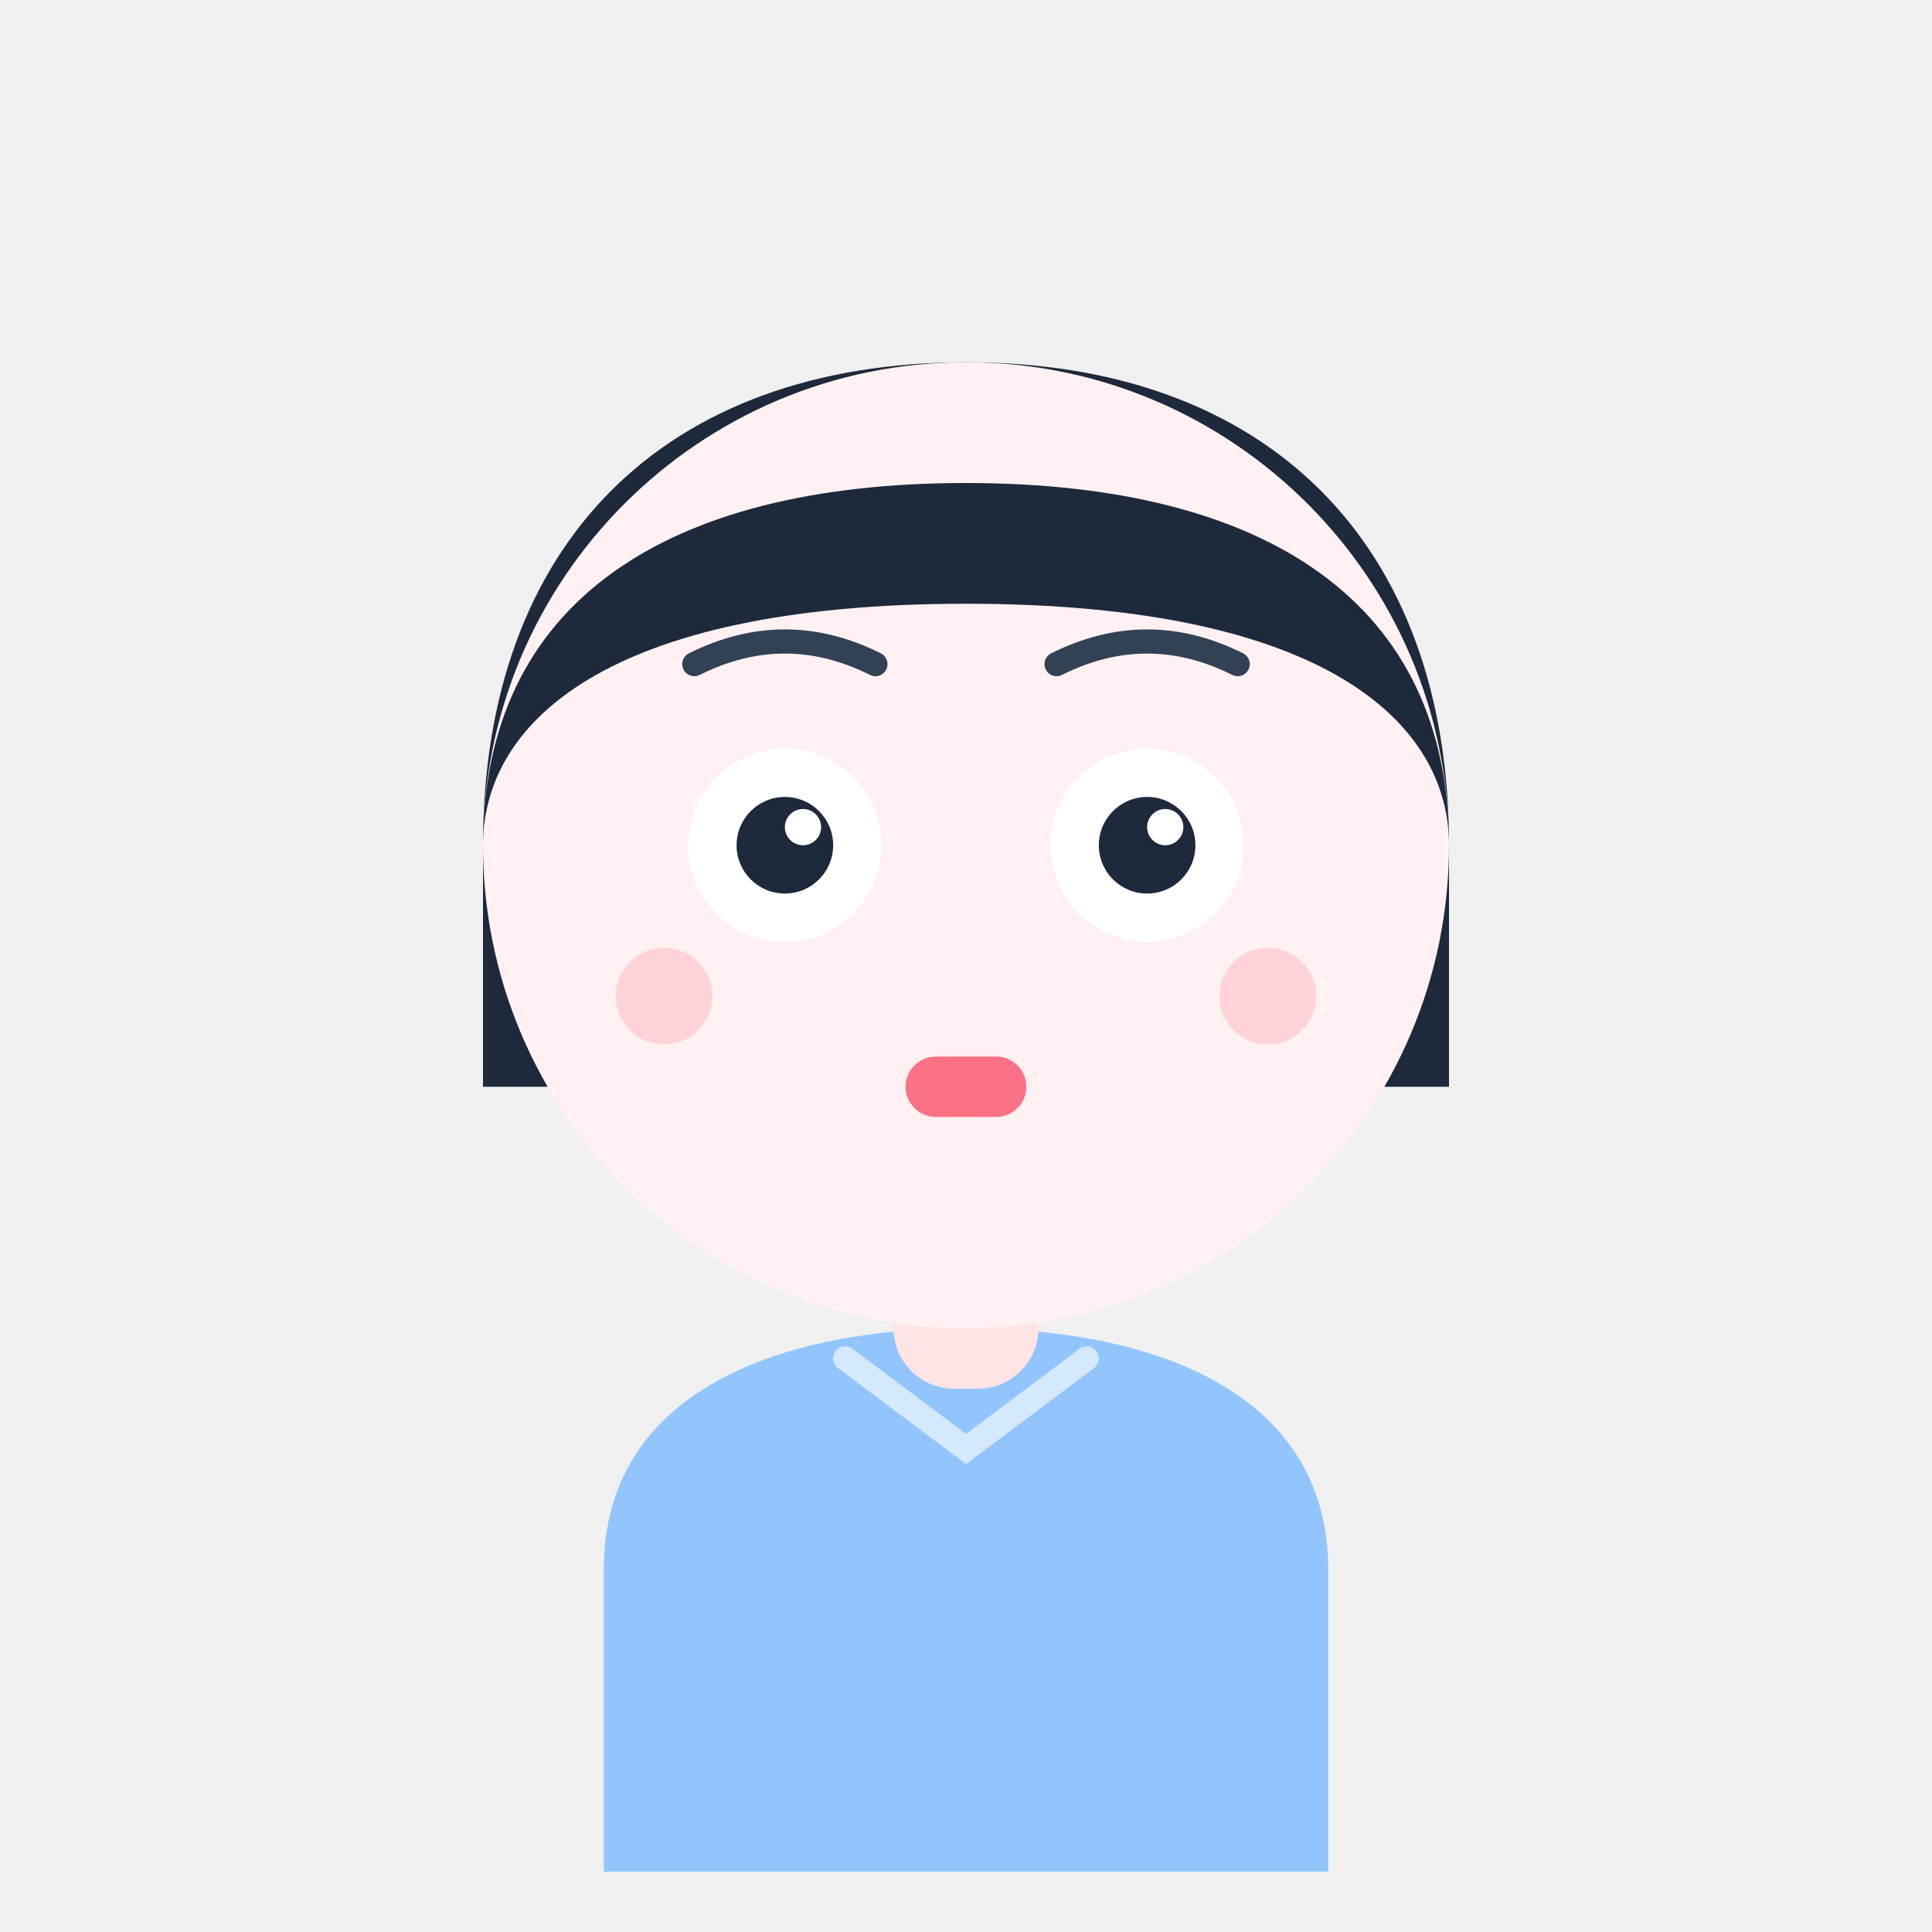
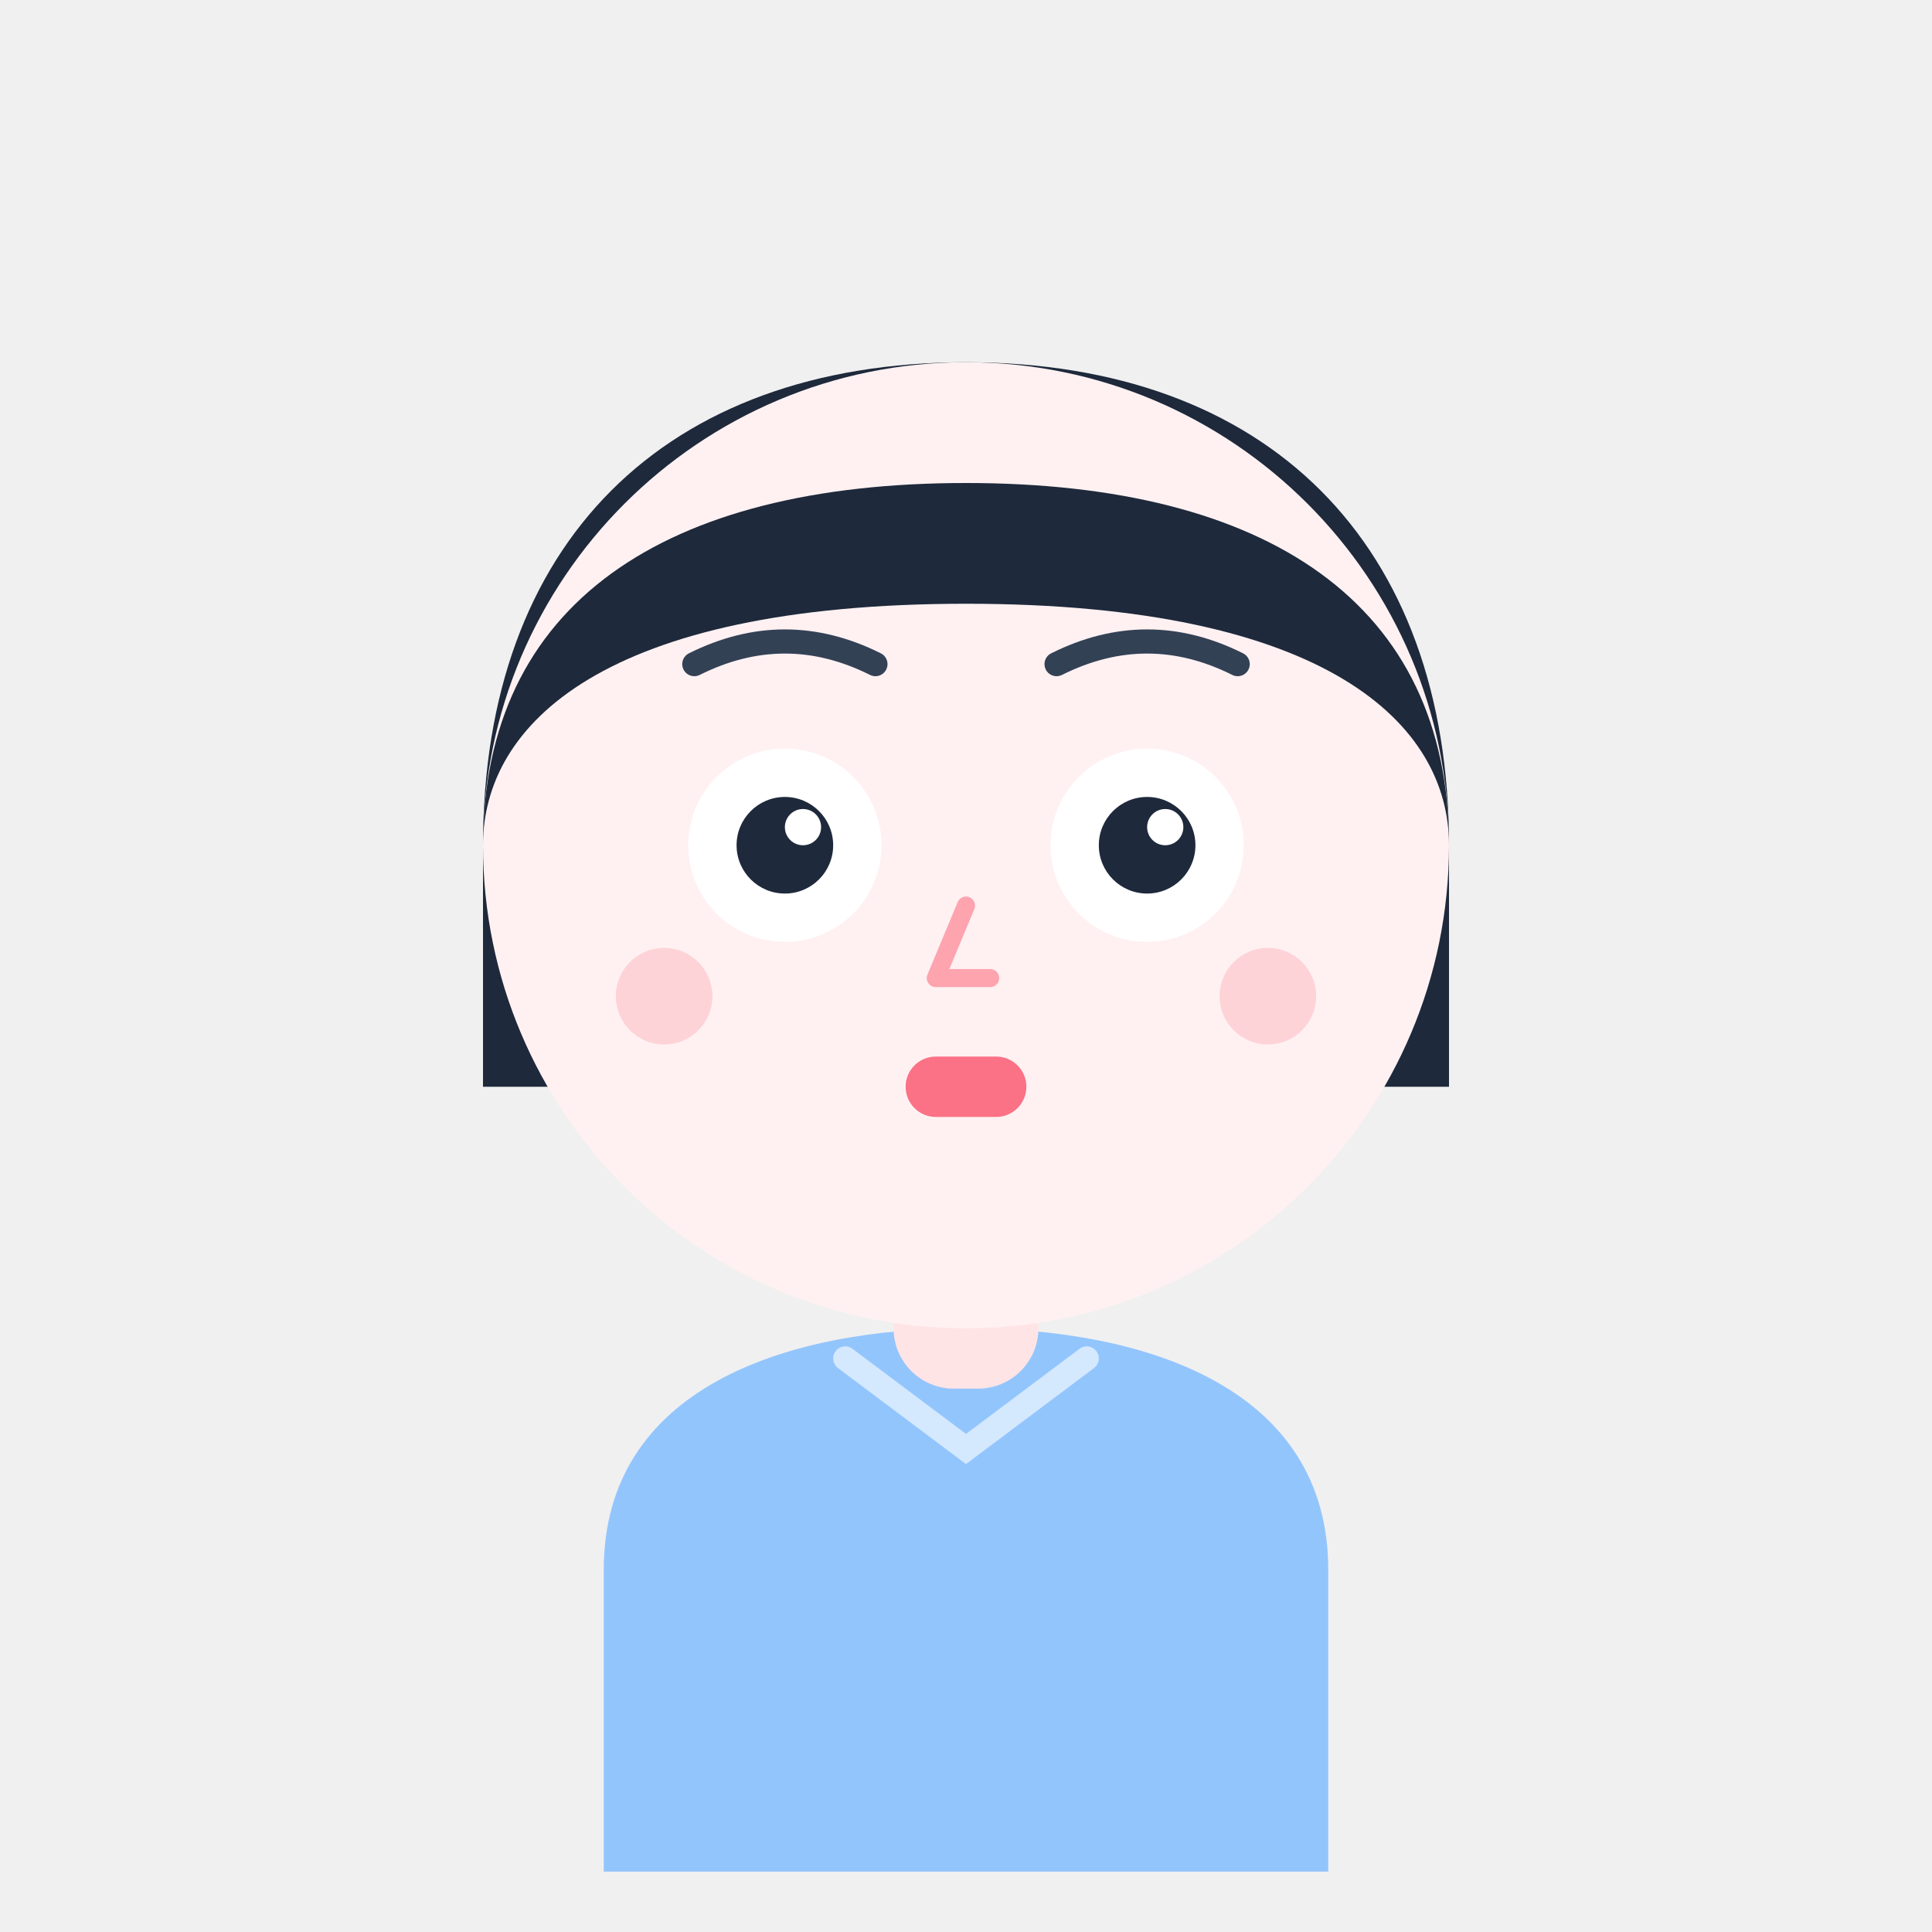
<svg xmlns="http://www.w3.org/2000/svg" viewBox="0 0 320 320" fill="none" role="img">
  <g id="torso_group">
    <path d="M100 260C100 230 130 220 160 220C190 220 220 230 220 260V310H100V260Z" fill="#93C5FD" />
    <path d="M140 225L160 240L180 225" stroke="white" stroke-width="4" stroke-linecap="round" opacity="0.6" />
  </g>
  <g id="neck_group">
    <rect x="148" y="210" width="24" height="20" rx="10" fill="#FFE4E6" />
  </g>
  <g id="head_group">
-     <path d="M80 140C80 90 110 60 160 60C210 60 240 90 240 140V180H80V140Z" fill="#1E293B" />
+     <g id="hair_back">
+       <path d="M80 140C80 90 110 60 160 60C210 60 240 90 240 140V180H80V140Z" fill="#1E293B" />
+     </g>
    <circle cx="160" cy="140" r="80" fill="#FFF1F2" />
    <circle cx="110" cy="165" r="8" fill="#FDA4AF" opacity="0.4" />
    <circle cx="210" cy="165" r="8" fill="#FDA4AF" opacity="0.4" />
    <g id="brow_left">
      <path d="M115 110C125 105 135 105 145 110" stroke="#334155" stroke-width="4" stroke-linecap="round" />
    </g>
    <g id="brow_right">
      <path d="M175 110C185 105 195 105 205 110" stroke="#334155" stroke-width="4" stroke-linecap="round" />
    </g>
    <g id="eye_left">
      <circle cx="130" cy="140" r="16" fill="white" />
      <g id="pupil_left">
        <circle cx="130" cy="140" r="8" fill="#1E293B" />
        <circle cx="133" cy="137" r="3" fill="white" />
      </g>
    </g>
    <g id="eye_right">
      <circle cx="190" cy="140" r="16" fill="white" />
      <g id="pupil_right">
        <circle cx="190" cy="140" r="8" fill="#1E293B" />
        <circle cx="193" cy="137" r="3" fill="white" />
      </g>
    </g>
+     <g id="nose">
+       <path d="M160 150L155 162H164" stroke="#FDA4AF" stroke-width="3" stroke-linecap="round" stroke-linejoin="round" />
+     </g>
    <g id="mouth_group">
      <rect x="150" y="175" width="20" height="10" rx="5" fill="#FB7185" />
    </g>
-     <path d="M80 140C80 100 110 80 160 80C210 80 240 100 240 140C240 120 220 100 160 100C100 100 80 120 80 140Z" fill="#1E293B" />
+     <g id="hair_front">
+       <path d="M80 140C80 100 110 80 160 80C210 80 240 100 240 140C240 120 220 100 160 100C100 100 80 120 80 140Z" fill="#1E293B" />
+     </g>
  </g>
</svg>
